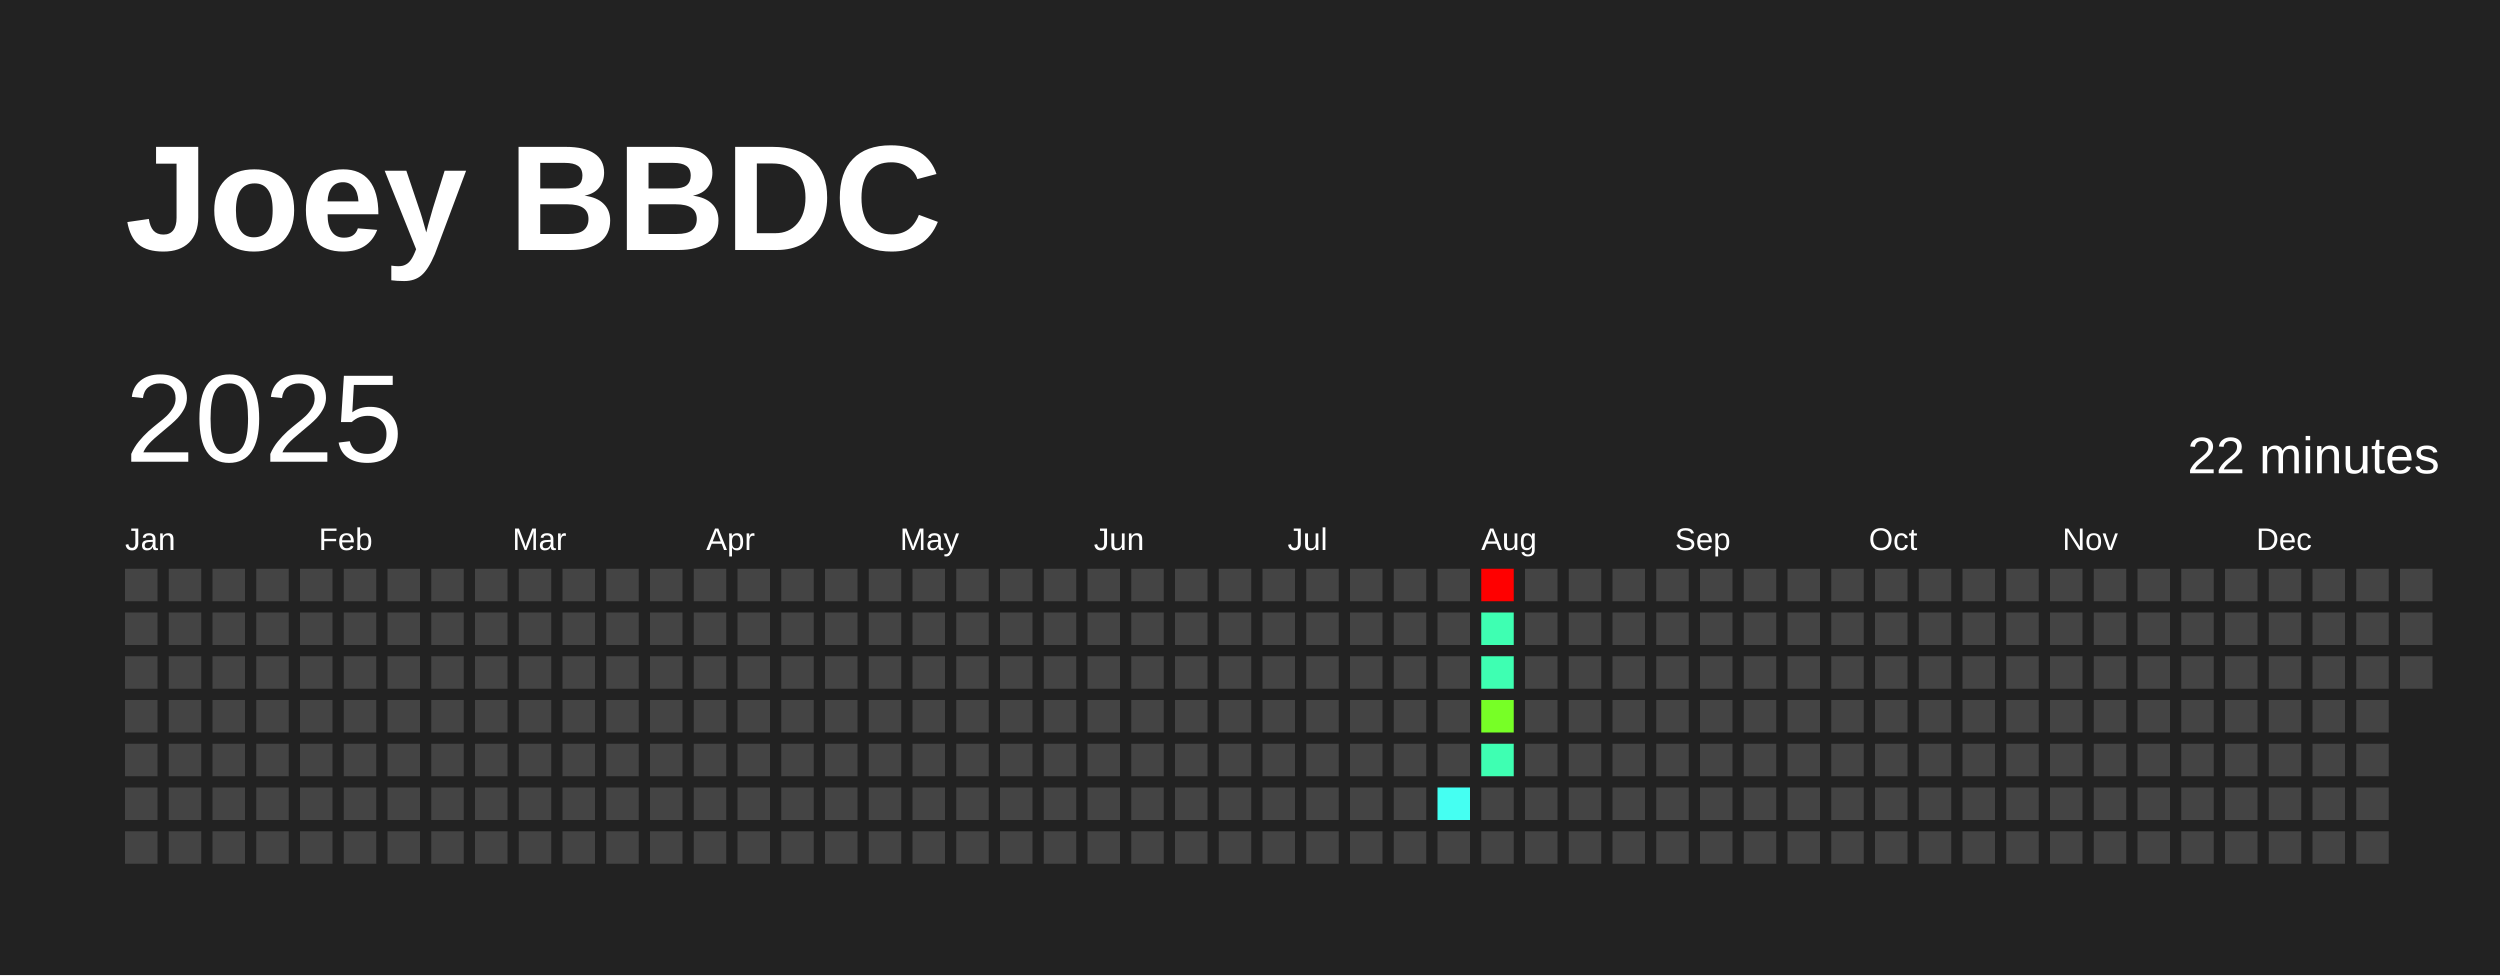
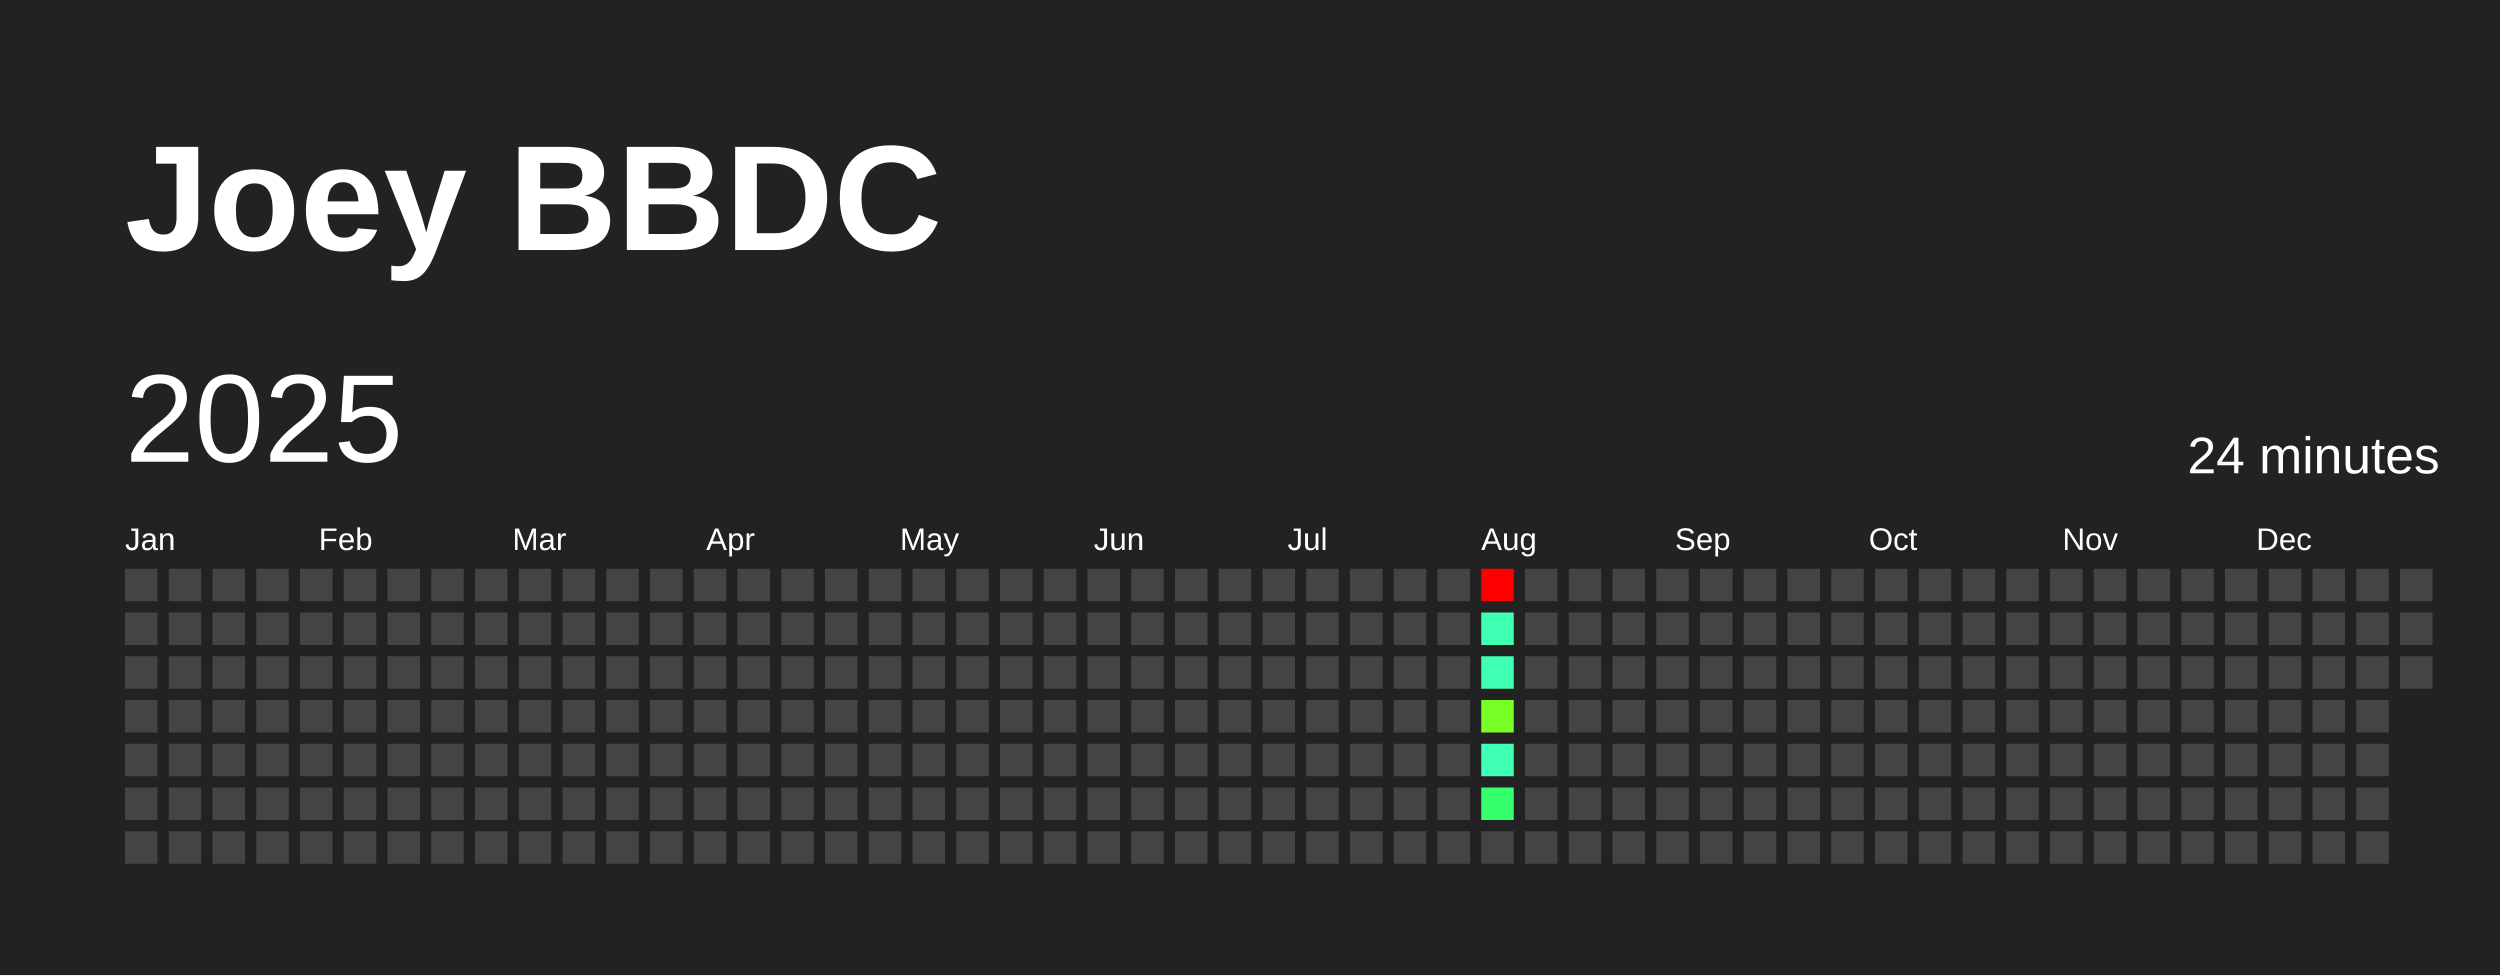
<svg xmlns="http://www.w3.org/2000/svg" baseProfile="full" height="78mm" version="1.1" viewBox="0,0,200,78" width="200mm">
  <defs />
  <rect fill="#222222" height="78" width="200" x="0" y="0" />
  <text fill="#FFFFFF" style="font-size:12px; font-family:Arial; font-weight:bold;" x="10" y="20">Joey BBDC</text>
  <text dominant-baseline="hanging" fill="#FFFFFF" style="font-size:10.0px; font-family:Arial;" x="10" y="30">2025</text>
-   <text dominant-baseline="hanging" fill="#FFFFFF" style="font-size:4.125px; font-family:Arial;" x="175" y="35">22 minutes</text>
+   <text dominant-baseline="hanging" fill="#FFFFFF" style="font-size:4.125px; font-family:Arial;" x="175" y="35">24 minutes</text>
  <text fill="#FFFFFF" style="font-size:2.5px; font-family:Arial" x="10.0" y="44">Jan</text>
  <text fill="#FFFFFF" style="font-size:2.5px; font-family:Arial" x="25.5" y="44">Feb</text>
  <text fill="#FFFFFF" style="font-size:2.5px; font-family:Arial" x="41.0" y="44">Mar</text>
  <text fill="#FFFFFF" style="font-size:2.5px; font-family:Arial" x="56.5" y="44">Apr</text>
  <text fill="#FFFFFF" style="font-size:2.5px; font-family:Arial" x="72.0" y="44">May</text>
  <text fill="#FFFFFF" style="font-size:2.5px; font-family:Arial" x="87.5" y="44">Jun</text>
  <text fill="#FFFFFF" style="font-size:2.5px; font-family:Arial" x="103.0" y="44">Jul</text>
  <text fill="#FFFFFF" style="font-size:2.5px; font-family:Arial" x="118.5" y="44">Aug</text>
  <text fill="#FFFFFF" style="font-size:2.5px; font-family:Arial" x="134.0" y="44">Sep</text>
  <text fill="#FFFFFF" style="font-size:2.5px; font-family:Arial" x="149.5" y="44">Oct</text>
  <text fill="#FFFFFF" style="font-size:2.5px; font-family:Arial" x="165.0" y="44">Nov</text>
  <text fill="#FFFFFF" style="font-size:2.5px; font-family:Arial" x="180.5" y="44">Dec</text>
  <rect fill="#444444" height="2.6" width="2.6" x="10.0" y="45.5" />
  <rect fill="#444444" height="2.6" width="2.6" x="10.0" y="49.0" />
  <rect fill="#444444" height="2.6" width="2.6" x="10.0" y="52.5" />
  <rect fill="#444444" height="2.6" width="2.6" x="10.0" y="56.0" />
  <rect fill="#444444" height="2.6" width="2.6" x="10.0" y="59.5" />
  <rect fill="#444444" height="2.6" width="2.6" x="10.0" y="63.0" />
  <rect fill="#444444" height="2.6" width="2.6" x="10.0" y="66.5" />
  <rect fill="#444444" height="2.6" width="2.6" x="13.5" y="45.5" />
  <rect fill="#444444" height="2.6" width="2.6" x="13.5" y="49.0" />
  <rect fill="#444444" height="2.6" width="2.6" x="13.5" y="52.5" />
  <rect fill="#444444" height="2.6" width="2.6" x="13.5" y="56.0" />
  <rect fill="#444444" height="2.6" width="2.6" x="13.5" y="59.5" />
  <rect fill="#444444" height="2.6" width="2.6" x="13.5" y="63.0" />
  <rect fill="#444444" height="2.6" width="2.6" x="13.5" y="66.5" />
  <rect fill="#444444" height="2.6" width="2.6" x="17.0" y="45.5" />
  <rect fill="#444444" height="2.6" width="2.6" x="17.0" y="49.0" />
  <rect fill="#444444" height="2.6" width="2.6" x="17.0" y="52.5" />
  <rect fill="#444444" height="2.6" width="2.6" x="17.0" y="56.0" />
  <rect fill="#444444" height="2.6" width="2.6" x="17.0" y="59.5" />
  <rect fill="#444444" height="2.6" width="2.6" x="17.0" y="63.0" />
  <rect fill="#444444" height="2.6" width="2.6" x="17.0" y="66.5" />
  <rect fill="#444444" height="2.6" width="2.6" x="20.5" y="45.5" />
  <rect fill="#444444" height="2.6" width="2.6" x="20.5" y="49.0" />
  <rect fill="#444444" height="2.6" width="2.6" x="20.5" y="52.5" />
  <rect fill="#444444" height="2.6" width="2.6" x="20.5" y="56.0" />
  <rect fill="#444444" height="2.6" width="2.6" x="20.5" y="59.5" />
  <rect fill="#444444" height="2.6" width="2.6" x="20.5" y="63.0" />
  <rect fill="#444444" height="2.6" width="2.6" x="20.5" y="66.5" />
  <rect fill="#444444" height="2.6" width="2.6" x="24.0" y="45.5" />
  <rect fill="#444444" height="2.6" width="2.6" x="24.0" y="49.0" />
  <rect fill="#444444" height="2.6" width="2.6" x="24.0" y="52.5" />
  <rect fill="#444444" height="2.6" width="2.6" x="24.0" y="56.0" />
  <rect fill="#444444" height="2.6" width="2.6" x="24.0" y="59.5" />
  <rect fill="#444444" height="2.6" width="2.6" x="24.0" y="63.0" />
  <rect fill="#444444" height="2.6" width="2.6" x="24.0" y="66.5" />
  <rect fill="#444444" height="2.6" width="2.6" x="27.5" y="45.5" />
  <rect fill="#444444" height="2.6" width="2.6" x="27.5" y="49.0" />
  <rect fill="#444444" height="2.6" width="2.6" x="27.5" y="52.5" />
  <rect fill="#444444" height="2.6" width="2.6" x="27.5" y="56.0" />
  <rect fill="#444444" height="2.6" width="2.6" x="27.5" y="59.5" />
  <rect fill="#444444" height="2.6" width="2.6" x="27.5" y="63.0" />
  <rect fill="#444444" height="2.6" width="2.6" x="27.5" y="66.5" />
  <rect fill="#444444" height="2.6" width="2.6" x="31.0" y="45.5" />
  <rect fill="#444444" height="2.6" width="2.6" x="31.0" y="49.0" />
  <rect fill="#444444" height="2.6" width="2.6" x="31.0" y="52.5" />
  <rect fill="#444444" height="2.6" width="2.6" x="31.0" y="56.0" />
  <rect fill="#444444" height="2.6" width="2.6" x="31.0" y="59.5" />
  <rect fill="#444444" height="2.6" width="2.6" x="31.0" y="63.0" />
  <rect fill="#444444" height="2.6" width="2.6" x="31.0" y="66.5" />
  <rect fill="#444444" height="2.6" width="2.6" x="34.5" y="45.5" />
  <rect fill="#444444" height="2.6" width="2.6" x="34.5" y="49.0" />
  <rect fill="#444444" height="2.6" width="2.6" x="34.5" y="52.5" />
  <rect fill="#444444" height="2.6" width="2.6" x="34.5" y="56.0" />
  <rect fill="#444444" height="2.6" width="2.6" x="34.5" y="59.5" />
  <rect fill="#444444" height="2.6" width="2.6" x="34.5" y="63.0" />
  <rect fill="#444444" height="2.6" width="2.6" x="34.5" y="66.5" />
  <rect fill="#444444" height="2.6" width="2.6" x="38.0" y="45.5" />
  <rect fill="#444444" height="2.6" width="2.6" x="38.0" y="49.0" />
  <rect fill="#444444" height="2.6" width="2.6" x="38.0" y="52.5" />
  <rect fill="#444444" height="2.6" width="2.6" x="38.0" y="56.0" />
  <rect fill="#444444" height="2.6" width="2.6" x="38.0" y="59.5" />
  <rect fill="#444444" height="2.6" width="2.6" x="38.0" y="63.0" />
  <rect fill="#444444" height="2.6" width="2.6" x="38.0" y="66.5" />
  <rect fill="#444444" height="2.6" width="2.6" x="41.5" y="45.5" />
  <rect fill="#444444" height="2.6" width="2.6" x="41.5" y="49.0" />
  <rect fill="#444444" height="2.6" width="2.6" x="41.5" y="52.5" />
  <rect fill="#444444" height="2.6" width="2.6" x="41.5" y="56.0" />
  <rect fill="#444444" height="2.6" width="2.6" x="41.5" y="59.5" />
  <rect fill="#444444" height="2.6" width="2.6" x="41.5" y="63.0" />
  <rect fill="#444444" height="2.6" width="2.6" x="41.5" y="66.5" />
  <rect fill="#444444" height="2.6" width="2.6" x="45.0" y="45.5" />
  <rect fill="#444444" height="2.6" width="2.6" x="45.0" y="49.0" />
  <rect fill="#444444" height="2.6" width="2.6" x="45.0" y="52.5" />
  <rect fill="#444444" height="2.6" width="2.6" x="45.0" y="56.0" />
  <rect fill="#444444" height="2.6" width="2.6" x="45.0" y="59.5" />
  <rect fill="#444444" height="2.6" width="2.6" x="45.0" y="63.0" />
  <rect fill="#444444" height="2.6" width="2.6" x="45.0" y="66.5" />
  <rect fill="#444444" height="2.6" width="2.6" x="48.5" y="45.5" />
  <rect fill="#444444" height="2.6" width="2.6" x="48.5" y="49.0" />
  <rect fill="#444444" height="2.6" width="2.6" x="48.5" y="52.5" />
  <rect fill="#444444" height="2.6" width="2.6" x="48.5" y="56.0" />
  <rect fill="#444444" height="2.6" width="2.6" x="48.5" y="59.5" />
  <rect fill="#444444" height="2.6" width="2.6" x="48.5" y="63.0" />
  <rect fill="#444444" height="2.6" width="2.6" x="48.5" y="66.5" />
  <rect fill="#444444" height="2.6" width="2.6" x="52.0" y="45.5" />
  <rect fill="#444444" height="2.6" width="2.6" x="52.0" y="49.0" />
  <rect fill="#444444" height="2.6" width="2.6" x="52.0" y="52.5" />
  <rect fill="#444444" height="2.6" width="2.6" x="52.0" y="56.0" />
  <rect fill="#444444" height="2.6" width="2.6" x="52.0" y="59.5" />
  <rect fill="#444444" height="2.6" width="2.6" x="52.0" y="63.0" />
  <rect fill="#444444" height="2.6" width="2.6" x="52.0" y="66.5" />
  <rect fill="#444444" height="2.6" width="2.6" x="55.5" y="45.5" />
  <rect fill="#444444" height="2.6" width="2.6" x="55.5" y="49.0" />
  <rect fill="#444444" height="2.6" width="2.6" x="55.5" y="52.5" />
  <rect fill="#444444" height="2.6" width="2.6" x="55.5" y="56.0" />
  <rect fill="#444444" height="2.6" width="2.6" x="55.5" y="59.5" />
  <rect fill="#444444" height="2.6" width="2.6" x="55.5" y="63.0" />
  <rect fill="#444444" height="2.6" width="2.6" x="55.5" y="66.5" />
  <rect fill="#444444" height="2.6" width="2.6" x="59.0" y="45.5" />
  <rect fill="#444444" height="2.6" width="2.6" x="59.0" y="49.0" />
  <rect fill="#444444" height="2.6" width="2.6" x="59.0" y="52.5" />
  <rect fill="#444444" height="2.6" width="2.6" x="59.0" y="56.0" />
  <rect fill="#444444" height="2.6" width="2.6" x="59.0" y="59.5" />
  <rect fill="#444444" height="2.6" width="2.6" x="59.0" y="63.0" />
  <rect fill="#444444" height="2.6" width="2.6" x="59.0" y="66.5" />
  <rect fill="#444444" height="2.6" width="2.6" x="62.5" y="45.5" />
  <rect fill="#444444" height="2.6" width="2.6" x="62.5" y="49.0" />
  <rect fill="#444444" height="2.6" width="2.6" x="62.5" y="52.5" />
  <rect fill="#444444" height="2.6" width="2.6" x="62.5" y="56.0" />
  <rect fill="#444444" height="2.6" width="2.6" x="62.5" y="59.5" />
  <rect fill="#444444" height="2.6" width="2.6" x="62.5" y="63.0" />
  <rect fill="#444444" height="2.6" width="2.6" x="62.5" y="66.5" />
  <rect fill="#444444" height="2.6" width="2.6" x="66.0" y="45.5" />
  <rect fill="#444444" height="2.6" width="2.6" x="66.0" y="49.0" />
  <rect fill="#444444" height="2.6" width="2.6" x="66.0" y="52.5" />
  <rect fill="#444444" height="2.6" width="2.6" x="66.0" y="56.0" />
  <rect fill="#444444" height="2.6" width="2.6" x="66.0" y="59.5" />
  <rect fill="#444444" height="2.6" width="2.6" x="66.0" y="63.0" />
  <rect fill="#444444" height="2.6" width="2.6" x="66.0" y="66.5" />
  <rect fill="#444444" height="2.6" width="2.6" x="69.5" y="45.5" />
  <rect fill="#444444" height="2.6" width="2.6" x="69.5" y="49.0" />
  <rect fill="#444444" height="2.6" width="2.6" x="69.5" y="52.5" />
  <rect fill="#444444" height="2.6" width="2.6" x="69.5" y="56.0" />
  <rect fill="#444444" height="2.6" width="2.6" x="69.5" y="59.5" />
  <rect fill="#444444" height="2.6" width="2.6" x="69.5" y="63.0" />
  <rect fill="#444444" height="2.6" width="2.6" x="69.5" y="66.5" />
  <rect fill="#444444" height="2.6" width="2.6" x="73.0" y="45.5" />
  <rect fill="#444444" height="2.6" width="2.6" x="73.0" y="49.0" />
  <rect fill="#444444" height="2.6" width="2.6" x="73.0" y="52.5" />
  <rect fill="#444444" height="2.6" width="2.6" x="73.0" y="56.0" />
  <rect fill="#444444" height="2.6" width="2.6" x="73.0" y="59.5" />
  <rect fill="#444444" height="2.6" width="2.6" x="73.0" y="63.0" />
  <rect fill="#444444" height="2.6" width="2.6" x="73.0" y="66.5" />
  <rect fill="#444444" height="2.6" width="2.6" x="76.5" y="45.5" />
  <rect fill="#444444" height="2.6" width="2.6" x="76.5" y="49.0" />
  <rect fill="#444444" height="2.6" width="2.6" x="76.5" y="52.5" />
  <rect fill="#444444" height="2.6" width="2.6" x="76.5" y="56.0" />
  <rect fill="#444444" height="2.6" width="2.6" x="76.5" y="59.5" />
  <rect fill="#444444" height="2.6" width="2.6" x="76.5" y="63.0" />
  <rect fill="#444444" height="2.6" width="2.6" x="76.5" y="66.5" />
  <rect fill="#444444" height="2.6" width="2.6" x="80.0" y="45.5" />
  <rect fill="#444444" height="2.6" width="2.6" x="80.0" y="49.0" />
  <rect fill="#444444" height="2.6" width="2.6" x="80.0" y="52.5" />
  <rect fill="#444444" height="2.6" width="2.6" x="80.0" y="56.0" />
  <rect fill="#444444" height="2.6" width="2.6" x="80.0" y="59.5" />
  <rect fill="#444444" height="2.6" width="2.6" x="80.0" y="63.0" />
  <rect fill="#444444" height="2.6" width="2.6" x="80.0" y="66.5" />
  <rect fill="#444444" height="2.6" width="2.6" x="83.5" y="45.5" />
  <rect fill="#444444" height="2.6" width="2.6" x="83.5" y="49.0" />
  <rect fill="#444444" height="2.6" width="2.6" x="83.5" y="52.5" />
  <rect fill="#444444" height="2.6" width="2.6" x="83.5" y="56.0" />
  <rect fill="#444444" height="2.6" width="2.6" x="83.5" y="59.5" />
  <rect fill="#444444" height="2.6" width="2.6" x="83.5" y="63.0" />
  <rect fill="#444444" height="2.6" width="2.6" x="83.5" y="66.5" />
  <rect fill="#444444" height="2.6" width="2.6" x="87.0" y="45.5" />
  <rect fill="#444444" height="2.6" width="2.6" x="87.0" y="49.0" />
  <rect fill="#444444" height="2.6" width="2.6" x="87.0" y="52.5" />
  <rect fill="#444444" height="2.6" width="2.6" x="87.0" y="56.0" />
  <rect fill="#444444" height="2.6" width="2.6" x="87.0" y="59.5" />
  <rect fill="#444444" height="2.6" width="2.6" x="87.0" y="63.0" />
  <rect fill="#444444" height="2.6" width="2.6" x="87.0" y="66.5" />
  <rect fill="#444444" height="2.6" width="2.6" x="90.5" y="45.5" />
  <rect fill="#444444" height="2.6" width="2.6" x="90.5" y="49.0" />
  <rect fill="#444444" height="2.6" width="2.6" x="90.5" y="52.5" />
  <rect fill="#444444" height="2.6" width="2.6" x="90.5" y="56.0" />
  <rect fill="#444444" height="2.6" width="2.6" x="90.5" y="59.5" />
  <rect fill="#444444" height="2.6" width="2.6" x="90.5" y="63.0" />
  <rect fill="#444444" height="2.6" width="2.6" x="90.5" y="66.5" />
  <rect fill="#444444" height="2.6" width="2.6" x="94.0" y="45.5" />
  <rect fill="#444444" height="2.6" width="2.6" x="94.0" y="49.0" />
  <rect fill="#444444" height="2.6" width="2.6" x="94.0" y="52.5" />
  <rect fill="#444444" height="2.6" width="2.6" x="94.0" y="56.0" />
  <rect fill="#444444" height="2.6" width="2.6" x="94.0" y="59.5" />
  <rect fill="#444444" height="2.6" width="2.6" x="94.0" y="63.0" />
  <rect fill="#444444" height="2.6" width="2.6" x="94.0" y="66.5" />
  <rect fill="#444444" height="2.6" width="2.6" x="97.5" y="45.5" />
  <rect fill="#444444" height="2.6" width="2.6" x="97.5" y="49.0" />
  <rect fill="#444444" height="2.6" width="2.6" x="97.5" y="52.5" />
  <rect fill="#444444" height="2.6" width="2.6" x="97.5" y="56.0" />
  <rect fill="#444444" height="2.6" width="2.6" x="97.5" y="59.5" />
  <rect fill="#444444" height="2.6" width="2.6" x="97.5" y="63.0" />
  <rect fill="#444444" height="2.6" width="2.6" x="97.5" y="66.5" />
  <rect fill="#444444" height="2.6" width="2.6" x="101.0" y="45.5" />
  <rect fill="#444444" height="2.6" width="2.6" x="101.0" y="49.0" />
  <rect fill="#444444" height="2.6" width="2.6" x="101.0" y="52.5" />
  <rect fill="#444444" height="2.6" width="2.6" x="101.0" y="56.0" />
  <rect fill="#444444" height="2.6" width="2.6" x="101.0" y="59.5" />
  <rect fill="#444444" height="2.6" width="2.6" x="101.0" y="63.0" />
  <rect fill="#444444" height="2.6" width="2.6" x="101.0" y="66.5" />
  <rect fill="#444444" height="2.6" width="2.6" x="104.5" y="45.5" />
  <rect fill="#444444" height="2.6" width="2.6" x="104.5" y="49.0" />
  <rect fill="#444444" height="2.6" width="2.6" x="104.5" y="52.5" />
  <rect fill="#444444" height="2.6" width="2.6" x="104.5" y="56.0" />
  <rect fill="#444444" height="2.6" width="2.6" x="104.5" y="59.5" />
  <rect fill="#444444" height="2.6" width="2.6" x="104.5" y="63.0" />
  <rect fill="#444444" height="2.6" width="2.6" x="104.5" y="66.5" />
  <rect fill="#444444" height="2.6" width="2.6" x="108.0" y="45.5" />
  <rect fill="#444444" height="2.6" width="2.6" x="108.0" y="49.0" />
  <rect fill="#444444" height="2.6" width="2.6" x="108.0" y="52.5" />
  <rect fill="#444444" height="2.6" width="2.6" x="108.0" y="56.0" />
  <rect fill="#444444" height="2.6" width="2.6" x="108.0" y="59.5" />
  <rect fill="#444444" height="2.6" width="2.6" x="108.0" y="63.0" />
  <rect fill="#444444" height="2.6" width="2.6" x="108.0" y="66.5" />
  <rect fill="#444444" height="2.6" width="2.6" x="111.5" y="45.5" />
  <rect fill="#444444" height="2.6" width="2.6" x="111.5" y="49.0" />
  <rect fill="#444444" height="2.6" width="2.6" x="111.5" y="52.5" />
  <rect fill="#444444" height="2.6" width="2.6" x="111.5" y="56.0" />
  <rect fill="#444444" height="2.6" width="2.6" x="111.5" y="59.5" />
  <rect fill="#444444" height="2.6" width="2.6" x="111.5" y="63.0" />
  <rect fill="#444444" height="2.6" width="2.6" x="111.5" y="66.5" />
  <rect fill="#444444" height="2.6" width="2.6" x="115.0" y="45.5" />
  <rect fill="#444444" height="2.6" width="2.6" x="115.0" y="49.0" />
  <rect fill="#444444" height="2.6" width="2.6" x="115.0" y="52.5" />
  <rect fill="#444444" height="2.6" width="2.6" x="115.0" y="56.0" />
  <rect fill="#444444" height="2.6" width="2.6" x="115.0" y="59.5" />
-   <rect fill="#45fff2" height="2.6" width="2.6" x="115.0" y="63.0" />
+   <rect fill="#444444" height="2.6" width="2.6" x="115.0" y="63.0" />
  <rect fill="#444444" height="2.6" width="2.6" x="115.0" y="66.5" />
  <rect fill="red" height="2.6" width="2.6" x="118.5" y="45.5" />
  <rect fill="#3effb2" height="2.6" width="2.6" x="118.5" y="49.0" />
  <rect fill="#3effb2" height="2.6" width="2.6" x="118.5" y="52.5" />
  <rect fill="#77ff26" height="2.6" width="2.6" x="118.5" y="56.0" />
  <rect fill="#3effb2" height="2.6" width="2.6" x="118.5" y="59.5" />
-   <rect fill="#444444" height="2.6" width="2.6" x="118.5" y="63.0" />
+   <rect fill="#36ff6e" height="2.6" width="2.6" x="118.5" y="63.0" />
  <rect fill="#444444" height="2.6" width="2.6" x="118.5" y="66.5" />
  <rect fill="#444444" height="2.6" width="2.6" x="122.0" y="45.5" />
  <rect fill="#444444" height="2.6" width="2.6" x="122.0" y="49.0" />
  <rect fill="#444444" height="2.6" width="2.6" x="122.0" y="52.5" />
  <rect fill="#444444" height="2.6" width="2.6" x="122.0" y="56.0" />
  <rect fill="#444444" height="2.6" width="2.6" x="122.0" y="59.5" />
  <rect fill="#444444" height="2.6" width="2.6" x="122.0" y="63.0" />
  <rect fill="#444444" height="2.6" width="2.6" x="122.0" y="66.5" />
  <rect fill="#444444" height="2.6" width="2.6" x="125.5" y="45.5" />
  <rect fill="#444444" height="2.6" width="2.6" x="125.5" y="49.0" />
  <rect fill="#444444" height="2.6" width="2.6" x="125.5" y="52.5" />
  <rect fill="#444444" height="2.6" width="2.6" x="125.5" y="56.0" />
  <rect fill="#444444" height="2.6" width="2.6" x="125.5" y="59.5" />
  <rect fill="#444444" height="2.6" width="2.6" x="125.5" y="63.0" />
  <rect fill="#444444" height="2.6" width="2.6" x="125.5" y="66.5" />
  <rect fill="#444444" height="2.6" width="2.6" x="129.0" y="45.5" />
  <rect fill="#444444" height="2.6" width="2.6" x="129.0" y="49.0" />
  <rect fill="#444444" height="2.6" width="2.6" x="129.0" y="52.5" />
  <rect fill="#444444" height="2.6" width="2.6" x="129.0" y="56.0" />
  <rect fill="#444444" height="2.6" width="2.6" x="129.0" y="59.5" />
  <rect fill="#444444" height="2.6" width="2.6" x="129.0" y="63.0" />
  <rect fill="#444444" height="2.6" width="2.6" x="129.0" y="66.5" />
  <rect fill="#444444" height="2.6" width="2.6" x="132.5" y="45.5" />
  <rect fill="#444444" height="2.6" width="2.6" x="132.5" y="49.0" />
  <rect fill="#444444" height="2.6" width="2.6" x="132.5" y="52.5" />
  <rect fill="#444444" height="2.6" width="2.6" x="132.5" y="56.0" />
  <rect fill="#444444" height="2.6" width="2.6" x="132.5" y="59.5" />
  <rect fill="#444444" height="2.6" width="2.6" x="132.5" y="63.0" />
  <rect fill="#444444" height="2.6" width="2.6" x="132.5" y="66.5" />
  <rect fill="#444444" height="2.6" width="2.6" x="136.0" y="45.5" />
  <rect fill="#444444" height="2.6" width="2.6" x="136.0" y="49.0" />
  <rect fill="#444444" height="2.6" width="2.6" x="136.0" y="52.5" />
  <rect fill="#444444" height="2.6" width="2.6" x="136.0" y="56.0" />
  <rect fill="#444444" height="2.6" width="2.6" x="136.0" y="59.5" />
  <rect fill="#444444" height="2.6" width="2.6" x="136.0" y="63.0" />
  <rect fill="#444444" height="2.6" width="2.6" x="136.0" y="66.5" />
  <rect fill="#444444" height="2.6" width="2.6" x="139.5" y="45.5" />
  <rect fill="#444444" height="2.6" width="2.6" x="139.5" y="49.0" />
  <rect fill="#444444" height="2.6" width="2.6" x="139.5" y="52.5" />
  <rect fill="#444444" height="2.6" width="2.6" x="139.5" y="56.0" />
  <rect fill="#444444" height="2.6" width="2.6" x="139.5" y="59.5" />
  <rect fill="#444444" height="2.6" width="2.6" x="139.5" y="63.0" />
  <rect fill="#444444" height="2.6" width="2.6" x="139.5" y="66.5" />
  <rect fill="#444444" height="2.6" width="2.6" x="143.0" y="45.5" />
  <rect fill="#444444" height="2.6" width="2.6" x="143.0" y="49.0" />
  <rect fill="#444444" height="2.6" width="2.6" x="143.0" y="52.5" />
  <rect fill="#444444" height="2.6" width="2.6" x="143.0" y="56.0" />
  <rect fill="#444444" height="2.6" width="2.6" x="143.0" y="59.5" />
  <rect fill="#444444" height="2.6" width="2.6" x="143.0" y="63.0" />
  <rect fill="#444444" height="2.6" width="2.6" x="143.0" y="66.5" />
  <rect fill="#444444" height="2.6" width="2.6" x="146.5" y="45.5" />
  <rect fill="#444444" height="2.6" width="2.6" x="146.5" y="49.0" />
  <rect fill="#444444" height="2.6" width="2.6" x="146.5" y="52.5" />
  <rect fill="#444444" height="2.6" width="2.6" x="146.5" y="56.0" />
  <rect fill="#444444" height="2.6" width="2.6" x="146.5" y="59.5" />
  <rect fill="#444444" height="2.6" width="2.6" x="146.5" y="63.0" />
  <rect fill="#444444" height="2.6" width="2.6" x="146.5" y="66.5" />
  <rect fill="#444444" height="2.6" width="2.6" x="150.0" y="45.5" />
  <rect fill="#444444" height="2.6" width="2.6" x="150.0" y="49.0" />
  <rect fill="#444444" height="2.6" width="2.6" x="150.0" y="52.5" />
  <rect fill="#444444" height="2.6" width="2.6" x="150.0" y="56.0" />
  <rect fill="#444444" height="2.6" width="2.6" x="150.0" y="59.5" />
  <rect fill="#444444" height="2.6" width="2.6" x="150.0" y="63.0" />
  <rect fill="#444444" height="2.6" width="2.6" x="150.0" y="66.5" />
  <rect fill="#444444" height="2.6" width="2.6" x="153.5" y="45.5" />
  <rect fill="#444444" height="2.6" width="2.6" x="153.5" y="49.0" />
  <rect fill="#444444" height="2.6" width="2.6" x="153.5" y="52.5" />
  <rect fill="#444444" height="2.6" width="2.6" x="153.5" y="56.0" />
  <rect fill="#444444" height="2.6" width="2.6" x="153.5" y="59.5" />
  <rect fill="#444444" height="2.6" width="2.6" x="153.5" y="63.0" />
  <rect fill="#444444" height="2.6" width="2.6" x="153.5" y="66.5" />
  <rect fill="#444444" height="2.6" width="2.6" x="157.0" y="45.5" />
  <rect fill="#444444" height="2.6" width="2.6" x="157.0" y="49.0" />
  <rect fill="#444444" height="2.6" width="2.6" x="157.0" y="52.5" />
  <rect fill="#444444" height="2.6" width="2.6" x="157.0" y="56.0" />
  <rect fill="#444444" height="2.6" width="2.6" x="157.0" y="59.5" />
  <rect fill="#444444" height="2.6" width="2.6" x="157.0" y="63.0" />
  <rect fill="#444444" height="2.6" width="2.6" x="157.0" y="66.5" />
  <rect fill="#444444" height="2.6" width="2.6" x="160.5" y="45.5" />
  <rect fill="#444444" height="2.6" width="2.6" x="160.5" y="49.0" />
  <rect fill="#444444" height="2.6" width="2.6" x="160.5" y="52.5" />
  <rect fill="#444444" height="2.6" width="2.6" x="160.5" y="56.0" />
  <rect fill="#444444" height="2.6" width="2.6" x="160.5" y="59.5" />
  <rect fill="#444444" height="2.6" width="2.6" x="160.5" y="63.0" />
  <rect fill="#444444" height="2.6" width="2.6" x="160.5" y="66.5" />
  <rect fill="#444444" height="2.6" width="2.6" x="164.0" y="45.5" />
  <rect fill="#444444" height="2.6" width="2.6" x="164.0" y="49.0" />
  <rect fill="#444444" height="2.6" width="2.6" x="164.0" y="52.5" />
  <rect fill="#444444" height="2.6" width="2.6" x="164.0" y="56.0" />
  <rect fill="#444444" height="2.6" width="2.6" x="164.0" y="59.5" />
  <rect fill="#444444" height="2.6" width="2.6" x="164.0" y="63.0" />
  <rect fill="#444444" height="2.6" width="2.6" x="164.0" y="66.5" />
  <rect fill="#444444" height="2.6" width="2.6" x="167.5" y="45.5" />
  <rect fill="#444444" height="2.6" width="2.6" x="167.5" y="49.0" />
  <rect fill="#444444" height="2.6" width="2.6" x="167.5" y="52.5" />
  <rect fill="#444444" height="2.6" width="2.6" x="167.5" y="56.0" />
  <rect fill="#444444" height="2.6" width="2.6" x="167.5" y="59.5" />
  <rect fill="#444444" height="2.6" width="2.6" x="167.5" y="63.0" />
  <rect fill="#444444" height="2.6" width="2.6" x="167.5" y="66.5" />
  <rect fill="#444444" height="2.6" width="2.6" x="171.0" y="45.5" />
  <rect fill="#444444" height="2.6" width="2.6" x="171.0" y="49.0" />
  <rect fill="#444444" height="2.6" width="2.6" x="171.0" y="52.5" />
  <rect fill="#444444" height="2.6" width="2.6" x="171.0" y="56.0" />
  <rect fill="#444444" height="2.6" width="2.6" x="171.0" y="59.5" />
  <rect fill="#444444" height="2.6" width="2.6" x="171.0" y="63.0" />
  <rect fill="#444444" height="2.6" width="2.6" x="171.0" y="66.5" />
  <rect fill="#444444" height="2.6" width="2.6" x="174.5" y="45.5" />
  <rect fill="#444444" height="2.6" width="2.6" x="174.5" y="49.0" />
  <rect fill="#444444" height="2.6" width="2.6" x="174.5" y="52.5" />
  <rect fill="#444444" height="2.6" width="2.6" x="174.5" y="56.0" />
  <rect fill="#444444" height="2.6" width="2.6" x="174.5" y="59.5" />
  <rect fill="#444444" height="2.6" width="2.6" x="174.5" y="63.0" />
  <rect fill="#444444" height="2.6" width="2.6" x="174.5" y="66.5" />
  <rect fill="#444444" height="2.6" width="2.6" x="178.0" y="45.5" />
  <rect fill="#444444" height="2.6" width="2.6" x="178.0" y="49.0" />
  <rect fill="#444444" height="2.6" width="2.6" x="178.0" y="52.5" />
  <rect fill="#444444" height="2.6" width="2.6" x="178.0" y="56.0" />
  <rect fill="#444444" height="2.6" width="2.6" x="178.0" y="59.5" />
  <rect fill="#444444" height="2.6" width="2.6" x="178.0" y="63.0" />
  <rect fill="#444444" height="2.6" width="2.6" x="178.0" y="66.5" />
  <rect fill="#444444" height="2.6" width="2.6" x="181.5" y="45.5" />
  <rect fill="#444444" height="2.6" width="2.6" x="181.5" y="49.0" />
  <rect fill="#444444" height="2.6" width="2.6" x="181.5" y="52.5" />
  <rect fill="#444444" height="2.6" width="2.6" x="181.5" y="56.0" />
  <rect fill="#444444" height="2.6" width="2.6" x="181.5" y="59.5" />
  <rect fill="#444444" height="2.6" width="2.6" x="181.5" y="63.0" />
  <rect fill="#444444" height="2.6" width="2.6" x="181.5" y="66.5" />
  <rect fill="#444444" height="2.6" width="2.6" x="185.0" y="45.5" />
  <rect fill="#444444" height="2.6" width="2.6" x="185.0" y="49.0" />
  <rect fill="#444444" height="2.6" width="2.6" x="185.0" y="52.5" />
  <rect fill="#444444" height="2.6" width="2.6" x="185.0" y="56.0" />
  <rect fill="#444444" height="2.6" width="2.6" x="185.0" y="59.5" />
  <rect fill="#444444" height="2.6" width="2.6" x="185.0" y="63.0" />
  <rect fill="#444444" height="2.6" width="2.6" x="185.0" y="66.5" />
  <rect fill="#444444" height="2.6" width="2.6" x="188.5" y="45.5" />
  <rect fill="#444444" height="2.6" width="2.6" x="188.5" y="49.0" />
  <rect fill="#444444" height="2.6" width="2.6" x="188.5" y="52.5" />
  <rect fill="#444444" height="2.6" width="2.6" x="188.5" y="56.0" />
  <rect fill="#444444" height="2.6" width="2.6" x="188.5" y="59.5" />
  <rect fill="#444444" height="2.6" width="2.6" x="188.5" y="63.0" />
  <rect fill="#444444" height="2.6" width="2.6" x="188.5" y="66.5" />
  <rect fill="#444444" height="2.6" width="2.6" x="192.0" y="45.5" />
  <rect fill="#444444" height="2.6" width="2.6" x="192.0" y="49.0" />
  <rect fill="#444444" height="2.6" width="2.6" x="192.0" y="52.5" />
</svg>
